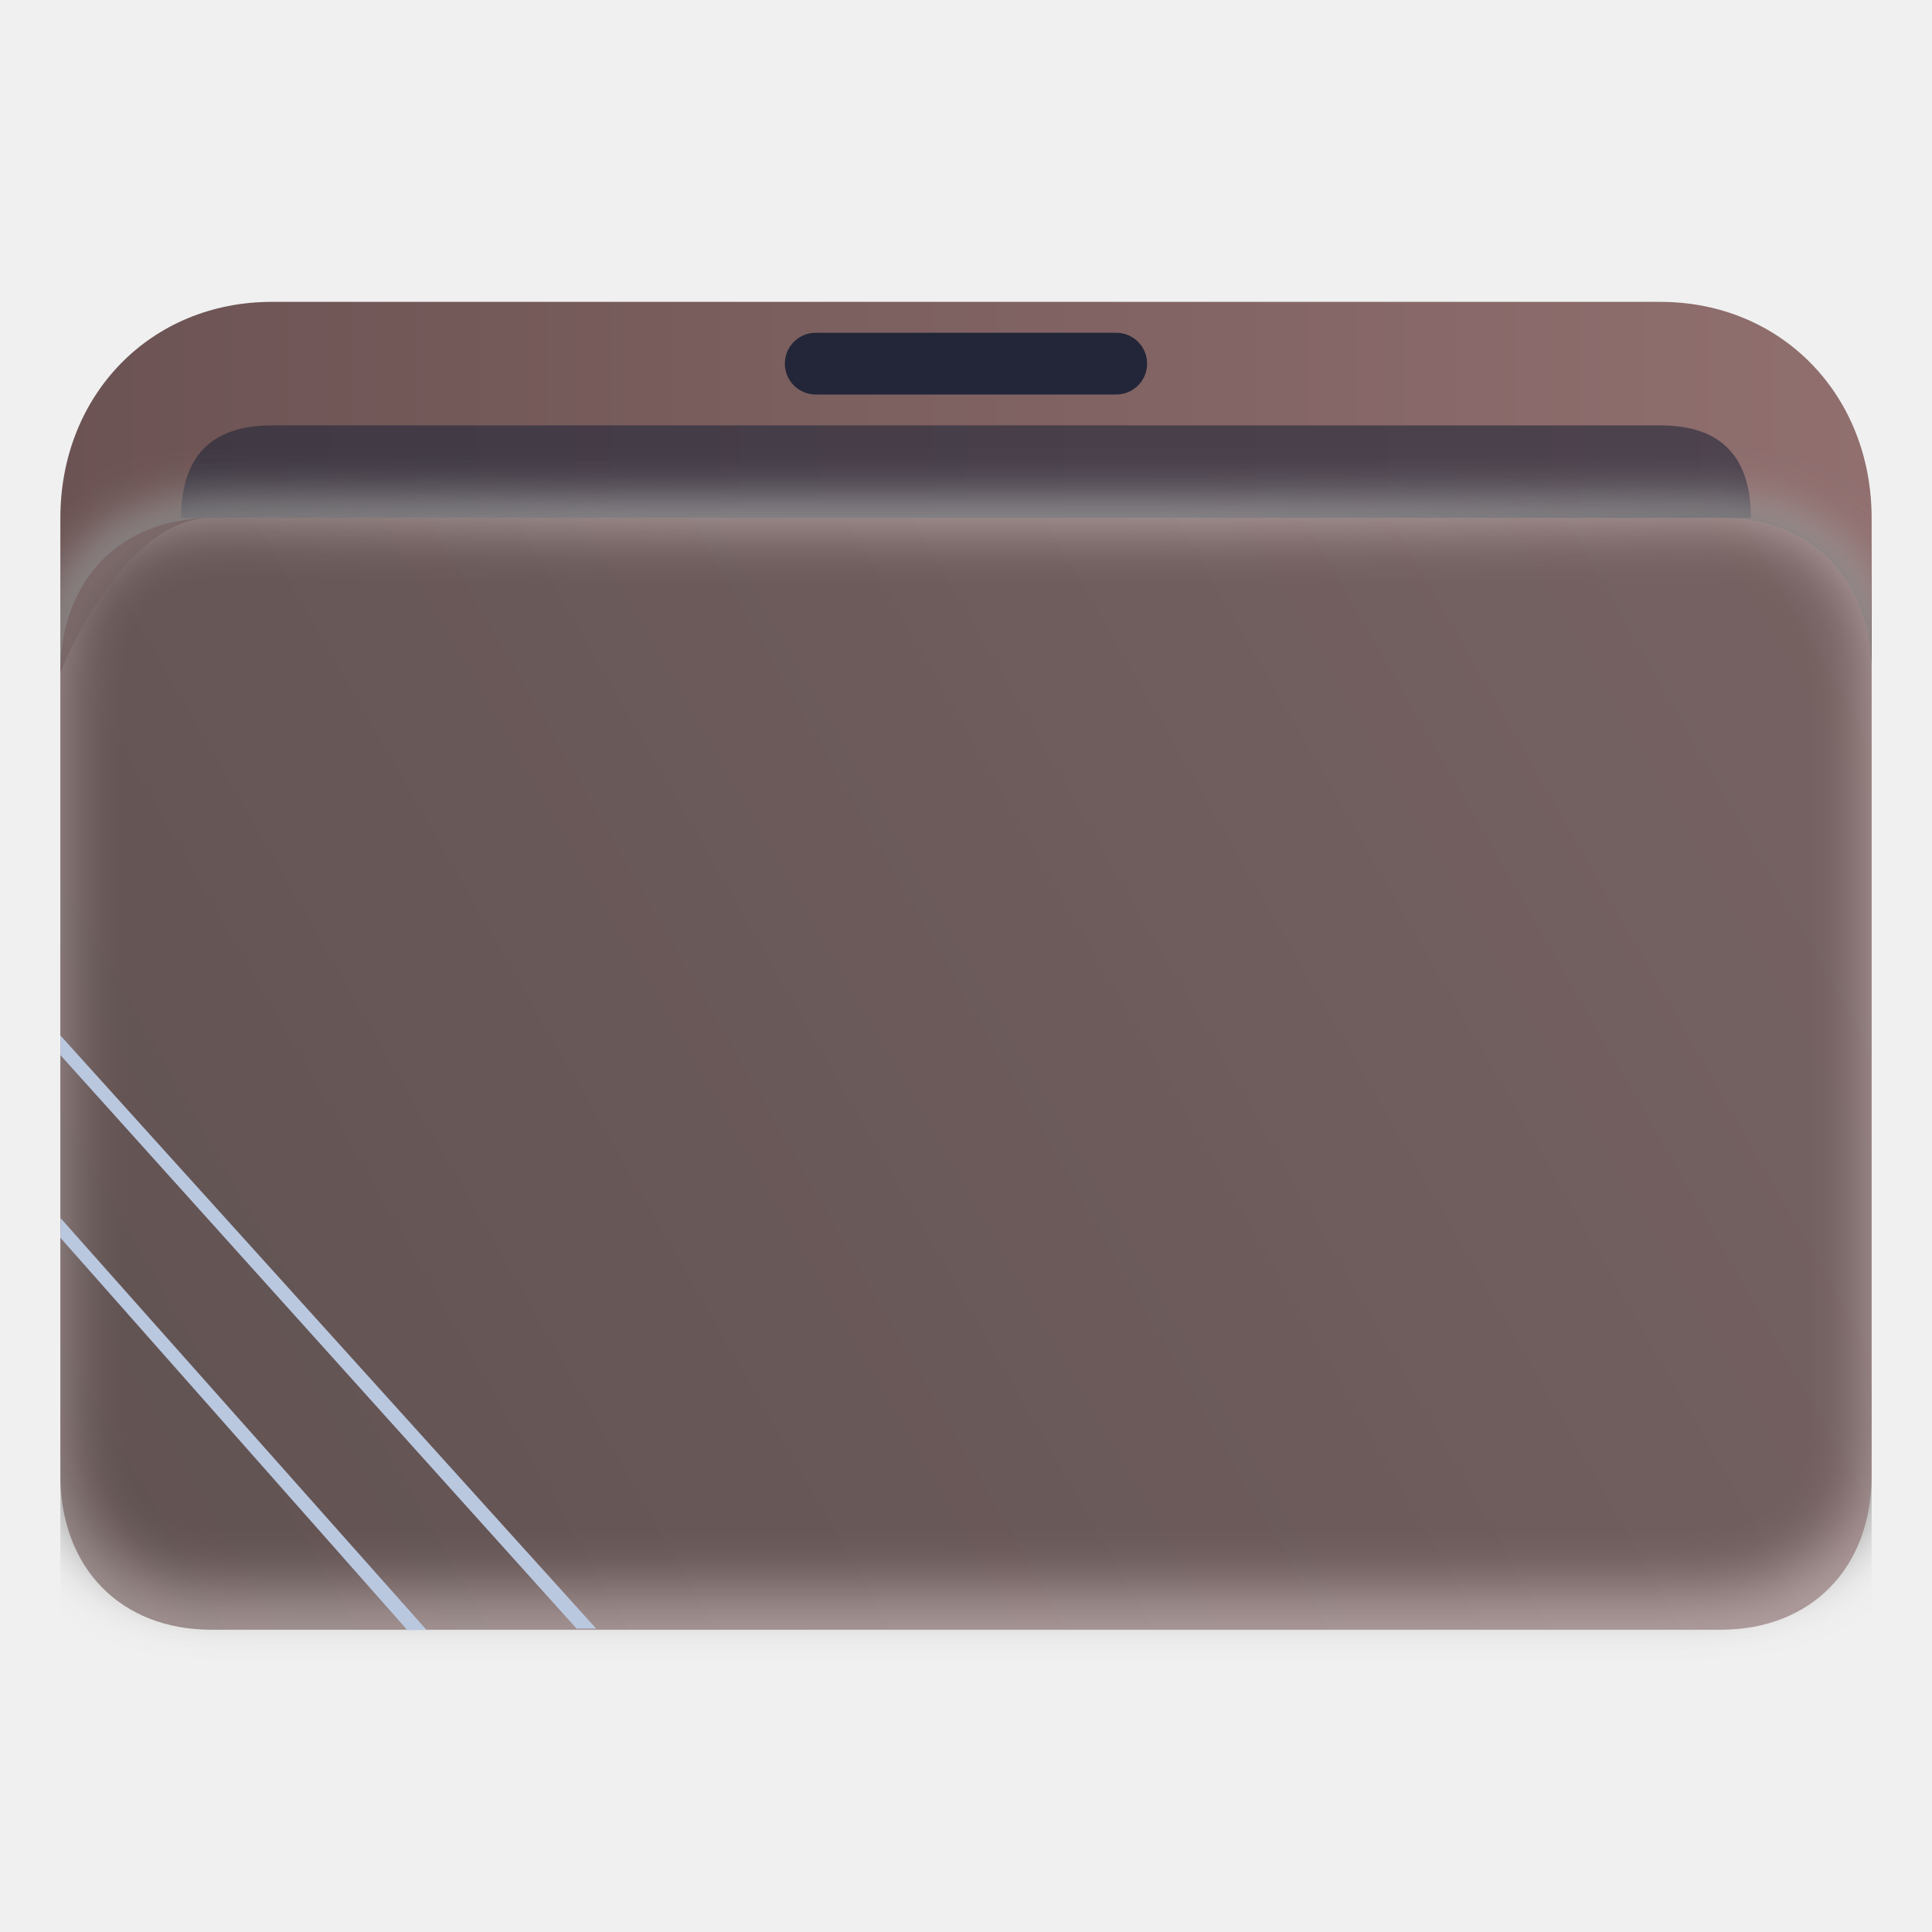
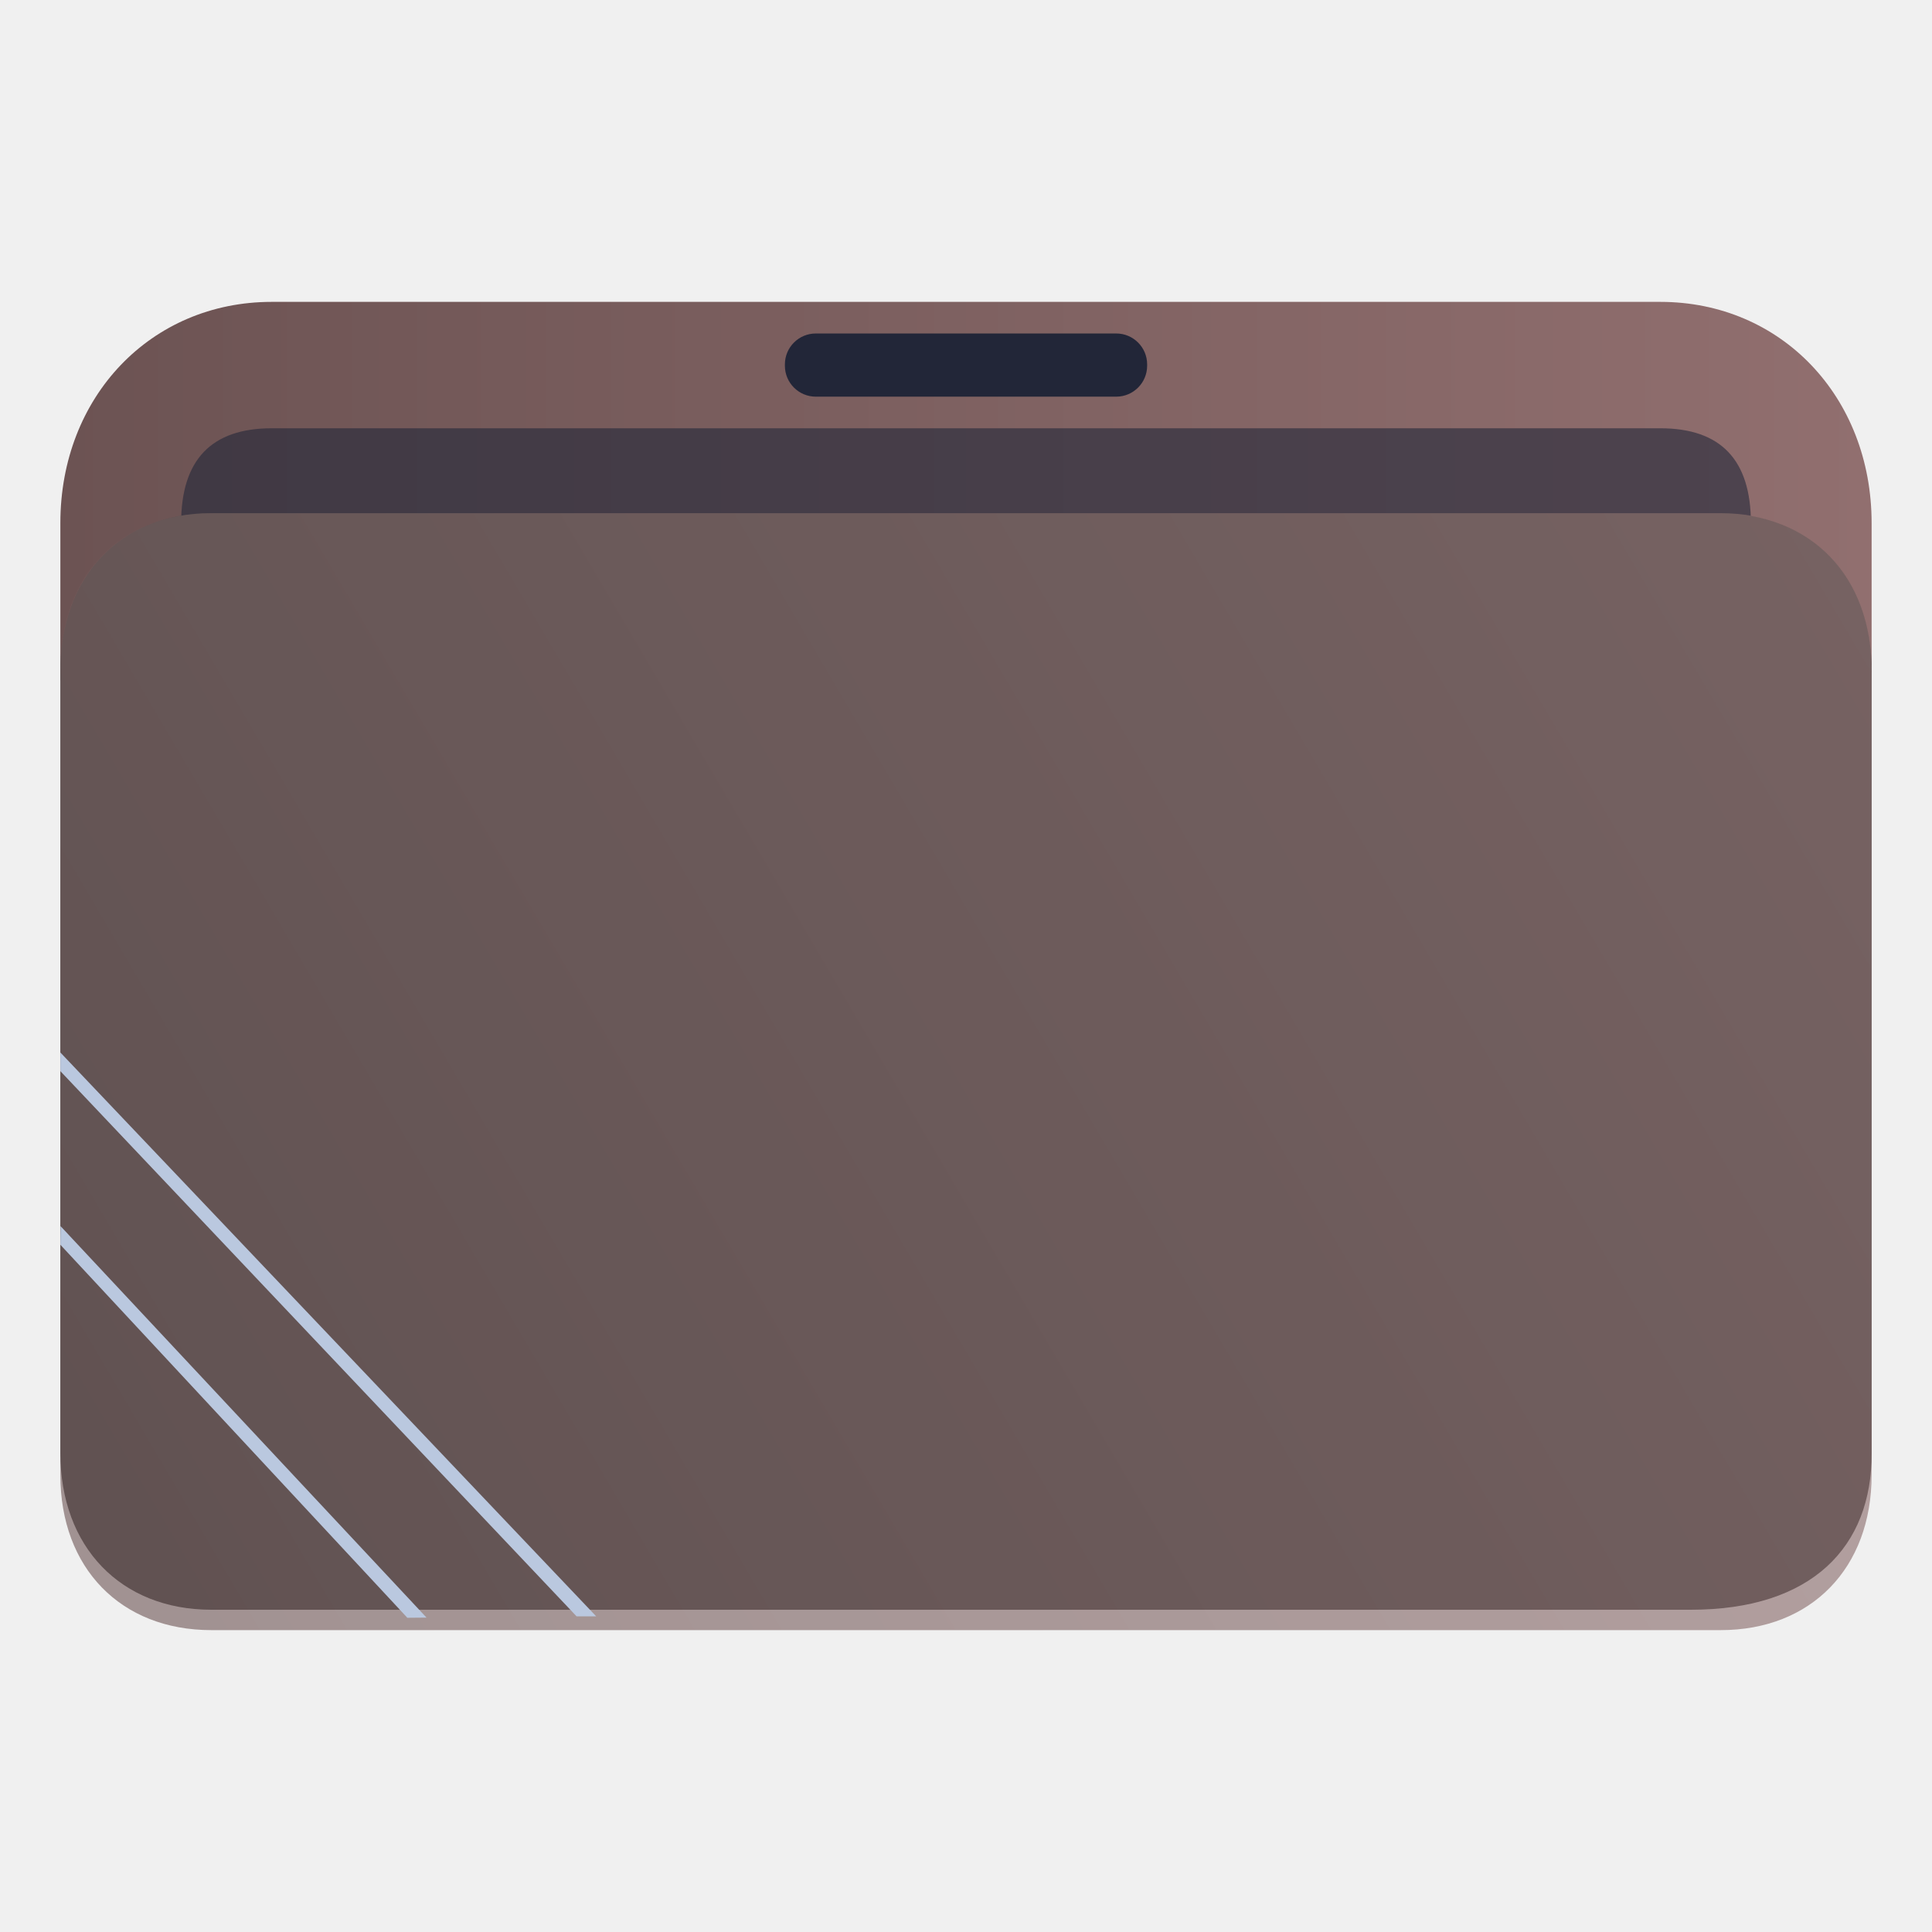
<svg xmlns="http://www.w3.org/2000/svg" xmlns:xlink="http://www.w3.org/1999/xlink" width="64" version="1.1" height="64" id="svg15">
  <defs id="defs5455">
    <linearGradient id="linearGradient5908">
      <stop style="stop-color:#6c5353;stop-opacity:1" offset="0" id="stop5904" />
      <stop style="stop-color:#916f6f;stop-opacity:1" offset="1" id="stop5906" />
    </linearGradient>
-     <linearGradient xlink:href="#linearGradient5908" id="linearGradient1419" x1="0.529" y1="5.027" x2="16.404" y2="5.027" gradientUnits="userSpaceOnUse" gradientTransform="matrix(3.779602,0,0,3.866275,384.5714,480.4999)" />
    <clipPath clipPathUnits="userSpaceOnUse" id="clipPath79425-9-5-3">
      <rect style="opacity:0.5;fill:#000000;fill-opacity:1;stroke:none;stroke-width:0.856;stroke-dasharray:none;stroke-opacity:1;paint-order:stroke fill markers" id="rect79427-1-9-6" width="26.418" height="29.038" x="-16.228" y="-6.485" />
    </clipPath>
-     <filter style="color-interpolation-filters:sRGB" id="filter77953-2-4-7" x="-0.041" y="-0.067" width="1.081" height="1.135">
-       <feGaussianBlur stdDeviation="0.446" id="feGaussianBlur77955-7-9-5" />
-     </filter>
    <clipPath clipPathUnits="userSpaceOnUse" id="clipPath79425-9-5-5">
      <rect style="opacity:0.5;fill:#000000;fill-opacity:1;stroke:none;stroke-width:0.856;stroke-dasharray:none;stroke-opacity:1;paint-order:stroke fill markers" id="rect79427-1-9-62" width="26.418" height="29.038" x="-16.228" y="-6.485" />
    </clipPath>
-     <filter style="color-interpolation-filters:sRGB" id="filter77953-2-4-9" x="-0.041" y="-0.065" width="1.081" height="1.13">
-       <feGaussianBlur stdDeviation="0.446" id="feGaussianBlur77955-7-9-1" />
-     </filter>
-     <linearGradient xlink:href="#linearGradient5908" id="linearGradient1662" gradientUnits="userSpaceOnUse" gradientTransform="matrix(3.775718,0,0,3.90327,384.5766,479.8931)" x1="0.528" y1="14.822" x2="16.419" y2="5.397" />
+     <linearGradient xlink:href="#linearGradient5908" id="linearGradient1419-3" x1="0.529" y1="5.027" x2="16.404" y2="5.027" gradientUnits="userSpaceOnUse" gradientTransform="matrix(3.779602,0,0,3.866274,384.5714,480.4998)" />
+     <clipPath clipPathUnits="userSpaceOnUse" id="clipPath79425-9-5-5-6">
+       <rect style="opacity:0.5;fill:#000000;fill-opacity:1;stroke:none;stroke-width:0.856;stroke-dasharray:none;stroke-opacity:1;paint-order:stroke fill markers" id="rect79427-1-9-62-7" width="26.418" height="29.038" x="-16.228" y="-6.485" />
+     </clipPath>
+     <linearGradient xlink:href="#linearGradient5908" id="linearGradient1662-5" gradientUnits="userSpaceOnUse" gradientTransform="matrix(3.775718,0,0,3.90327,384.5766,479.8931)" x1="1.013" y1="14.623" x2="16.614" y2="5.158" />
  </defs>
  <g id="layer1" transform="translate(-384.5714,-483.798)">
-     <path id="path32082-9" style="fill:url(#linearGradient1419);fill-opacity:1.0;stroke:none;stroke-width:5.117;stroke-linecap:round;stroke-linejoin:round;stroke-opacity:0.03" d="m 393.571,493.798 c -4,0 -7,3.069 -7,7.161 v 5.115 c 0,0 2,-5.115 5,-5.115 h 8 12 6 24 c 3,0 5,2.046 5,5.115 v 0 0 -5.115 c 0,-4.092 -3,-7.161 -7,-7.161 h -24.071 -5.929 -9 z" />
-     <rect x="410.571" y="494.821" width="12" height="2.046" ry="1.025" stroke-width="3.419" style="fill:#222638;fill-opacity:1;paint-order:stroke markers fill" id="rect12-5-9-3-9" />
-     <path d="m 418.305,497.89 h -3.467 -4.333 -16.933 c -2,0 -3,1.023 -3,3.069 v 0 0 h 52 v 0 0 c 0,-2.046 -1,-3.069 -3,-3.069 z" style="fill:#222638;fill-opacity:1;stroke-width:2.339;paint-order:markers stroke fill" id="path8-7-2-9-6-1-7-5" opacity="0.6" />
-     <path style="display:inline;fill:#ffffff;fill-opacity:1;stroke:none;stroke-width:2.778;stroke-linecap:round;stroke-linejoin:round;stroke-opacity:0.03;filter:url(#filter77953-2-4-7)" d="m -14.026,3.079 h 6.166 4.845 3.083 7.928 c 1.321,0 2.202,0.944 2.202,2.359 l -0.008,11.196 c 0.008,1.415 -1.497,2.225 -2.634,2.232 L -14.026,18.993 c -1.321,0.008 -2.202,-0.944 -2.202,-2.359 l 1e-6,-11.323 c -1e-6,-1.288 0.882,-2.216 2.202,-2.232 z" id="path1611-1-8-0-7-3" clip-path="url(#clipPath79425-9-5-3)" transform="matrix(2.270514,0,0,2.168187,423.4168,494.2818)" />
-     <path style="display:inline;fill:#4f4f4f;fill-opacity:1;stroke:none;stroke-width:2.778;stroke-linecap:round;stroke-linejoin:round;stroke-opacity:0.03;filter:url(#filter77953-2-4-9)" d="m -14.026,2.501 6.167,0.121 H -3.015 0.068 L 7.988,2.501 C 9.31,2.516 10.19,3.444 10.19,4.874 l -2.06e-4,11.76 c 0.008,1.415 -0.873,2.359 -2.634,2.359 H -14.026 c -1.321,0 -2.202,-0.944 -2.202,-2.359 V 4.874 c 0,-1.424 0.881,-2.373 2.201,-2.373 z" id="path1611-1-8-0-7-2" clip-path="url(#clipPath79425-9-5-5)" transform="matrix(2.271201,0,0,2.155042,423.428,495.5685)" />
-     <path d="m 418.571,500.959 h -4 -5 -18 c -3,0 -5,2.046 -5,5.115 v 26.596 c 0,3.069 2,5.115 5,5.115 h 50 c 3,0 5,-2.046 5,-5.115 v -26.596 c 0,-3.069 -2,-5.115 -5,-5.115 z" style="fill:url(#linearGradient1662);fill-opacity:1;stroke-width:3.838;paint-order:markers stroke fill" id="path8-7-2-9-6-1-9" opacity="0.6" />
-     <path d="m 386.571,518.748 17.1,19 h -10e-6 0.65 l -17.75,-19.65 v 0 0 z" id="path2653-4" style="fill:#bac8df;fill-opacity:1;stroke-width:0.481" />
-     <path d="m 386.571,524.798 11.485,12.989 -1e-5,0.011 0.65,-0.006 v 0.006 l -12.13,-13.65 v 0 0 z" id="path2653-4-3" style="fill:#bac8df;fill-opacity:1;stroke-width:0.33" />
+     <path id="path32082-9-2" style="fill:url(#linearGradient1419-3);fill-opacity:1;stroke:none;stroke-width:5.117;stroke-linecap:round;stroke-linejoin:round;stroke-opacity:0.03" d="m 393.571,493.798 c -4,0 -7,3.14 -7,7.327 v 5.234 c 0,0 2,-5.234 5,-5.234 h 8 12 6 24 c 3,0 5,2.093 5,5.234 v 0 0 -5.234 c 0,-4.187 -3,-7.327 -7,-7.327 h -24.071 -5.929 -9 z" />
+     <rect x="410.572" y="494.845" width="12" height="2.093" ry="1.025" stroke-width="3.419" style="fill:#222638;fill-opacity:1;paint-order:stroke markers fill" id="rect12-5-9-3-9-9" rx="1.025" />
+     <path d="m 418.305,497.985 h -3.467 -4.333 -16.933 c -2,0 -3,1.047 -3,3.14 v 0 0 h 52 v 0 0 c 0,-2.093 -1,-3.14 -3,-3.14 z" style="fill:#222638;fill-opacity:1;stroke-width:2.339;paint-order:markers stroke fill" id="path8-7-2-9-6-1-7-5-1" opacity="0.6" />
+     <path style="display:inline;fill:#4f4f4f;fill-opacity:1;stroke:none;stroke-width:2.748;stroke-linecap:round;stroke-linejoin:round;stroke-opacity:0.03" d="m -14.026,2.501 6.167,4.13e-5 H -3.015 0.068 L 7.988,2.501 C 9.31,2.516 10.19,3.444 10.19,4.874 l -2.06e-4,11.76 c 0.008,1.415 -0.873,2.359 -2.634,2.359 H -14.026 c -1.321,0 -2.202,-0.944 -2.202,-2.359 V 4.874 c 0,-1.424 0.881,-2.373 2.201,-2.373 z" id="path1611-1-8-0-7-2-7" clip-path="url(#clipPath79425-9-5-5-6)" transform="matrix(2.271201,0,0,2.202582,423.428,495.2891)" />
+     <path d="m 418.571,500.798 h -4 -5 -18 c -3,0 -5,2.056 -5,5.139 v 26.722 c 0,3.083 2,5.139 5,5.139 h 50 c 3,0 5,-2.056 5,-5.139 v -26.722 c 0,-3.083 -2,-5.139 -5,-5.139 z" style="fill:url(#linearGradient1662-5);fill-opacity:1;stroke-width:3.838;paint-order:markers stroke fill" id="path8-7-2-9-6-1-9-2" opacity="0.6" />
+     <path d="m 386.571,519.281 17.1,18.06 h -10e-6 0.65 l -17.75,-18.678 v 0 0 z" id="path2653-4-7" style="fill:#bac8df;fill-opacity:1;stroke-width:0.481" />
+     <path d="m 386.571,525.032 11.485,12.347 -1e-5,0.01 0.65,-0.006 v 0.006 l -12.13,-12.975 v 0 0 z" id="path2653-4-3-0" style="fill:#bac8df;fill-opacity:1;stroke-width:0.33" />
  </g>
</svg>
